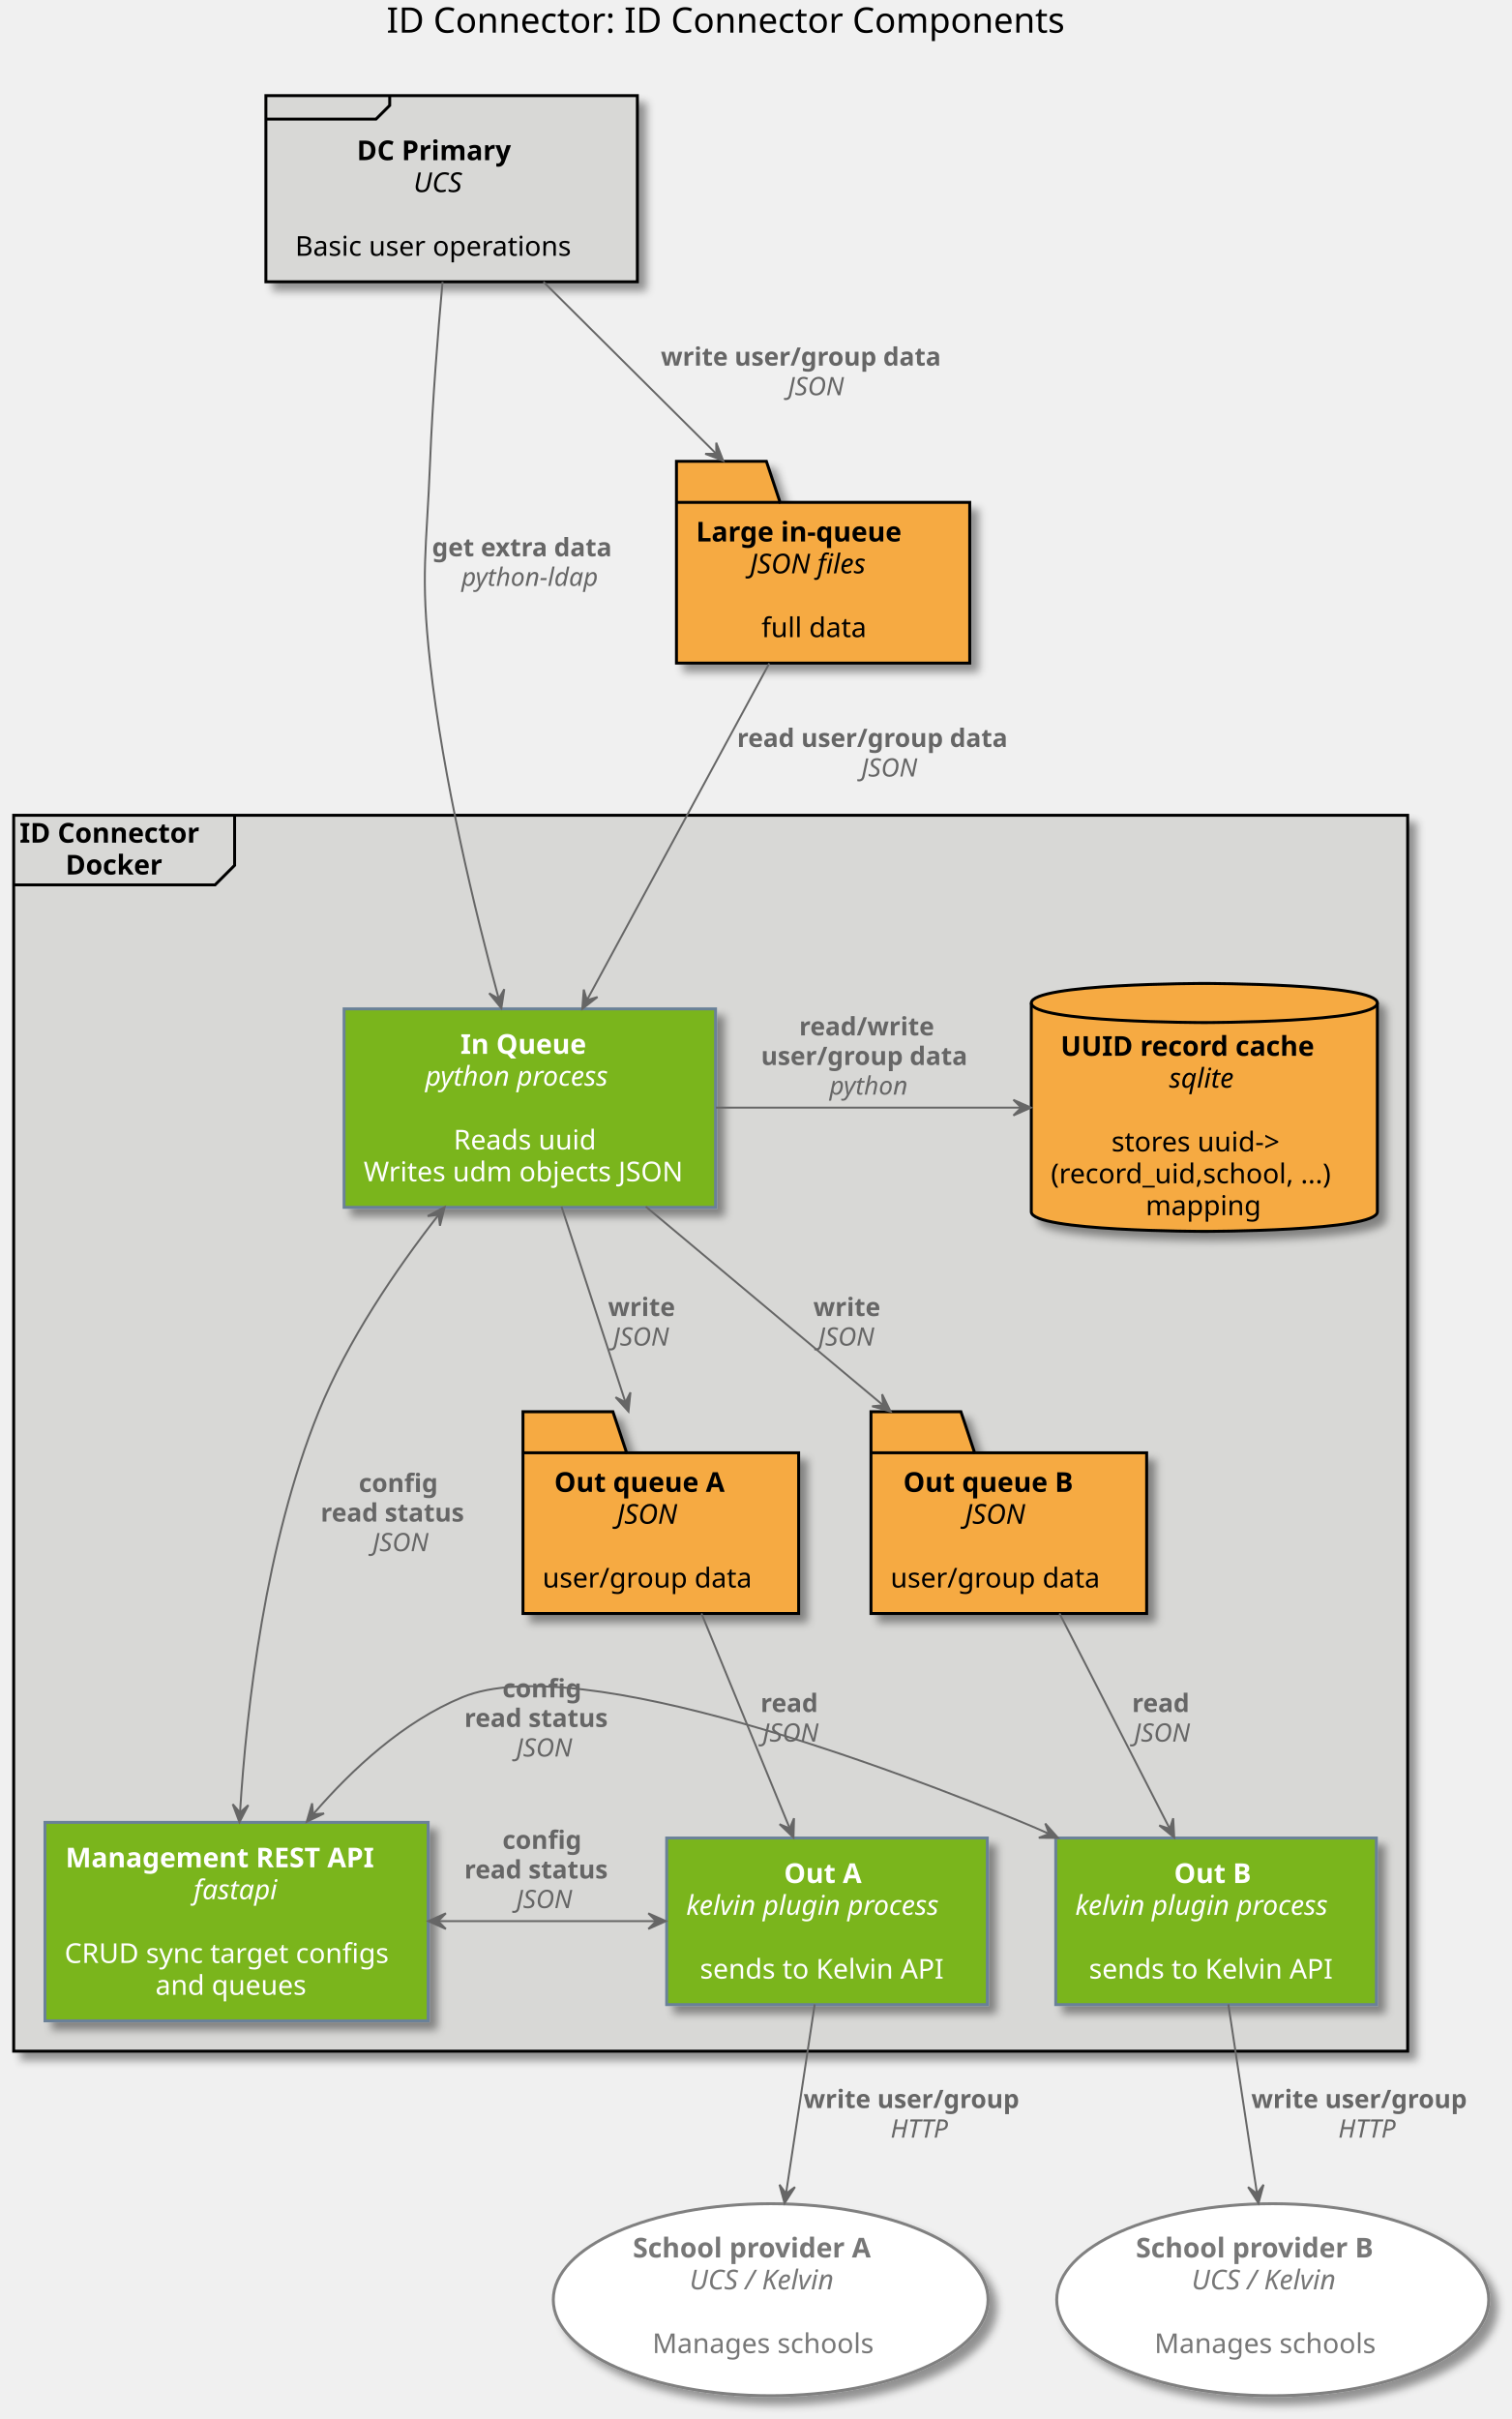
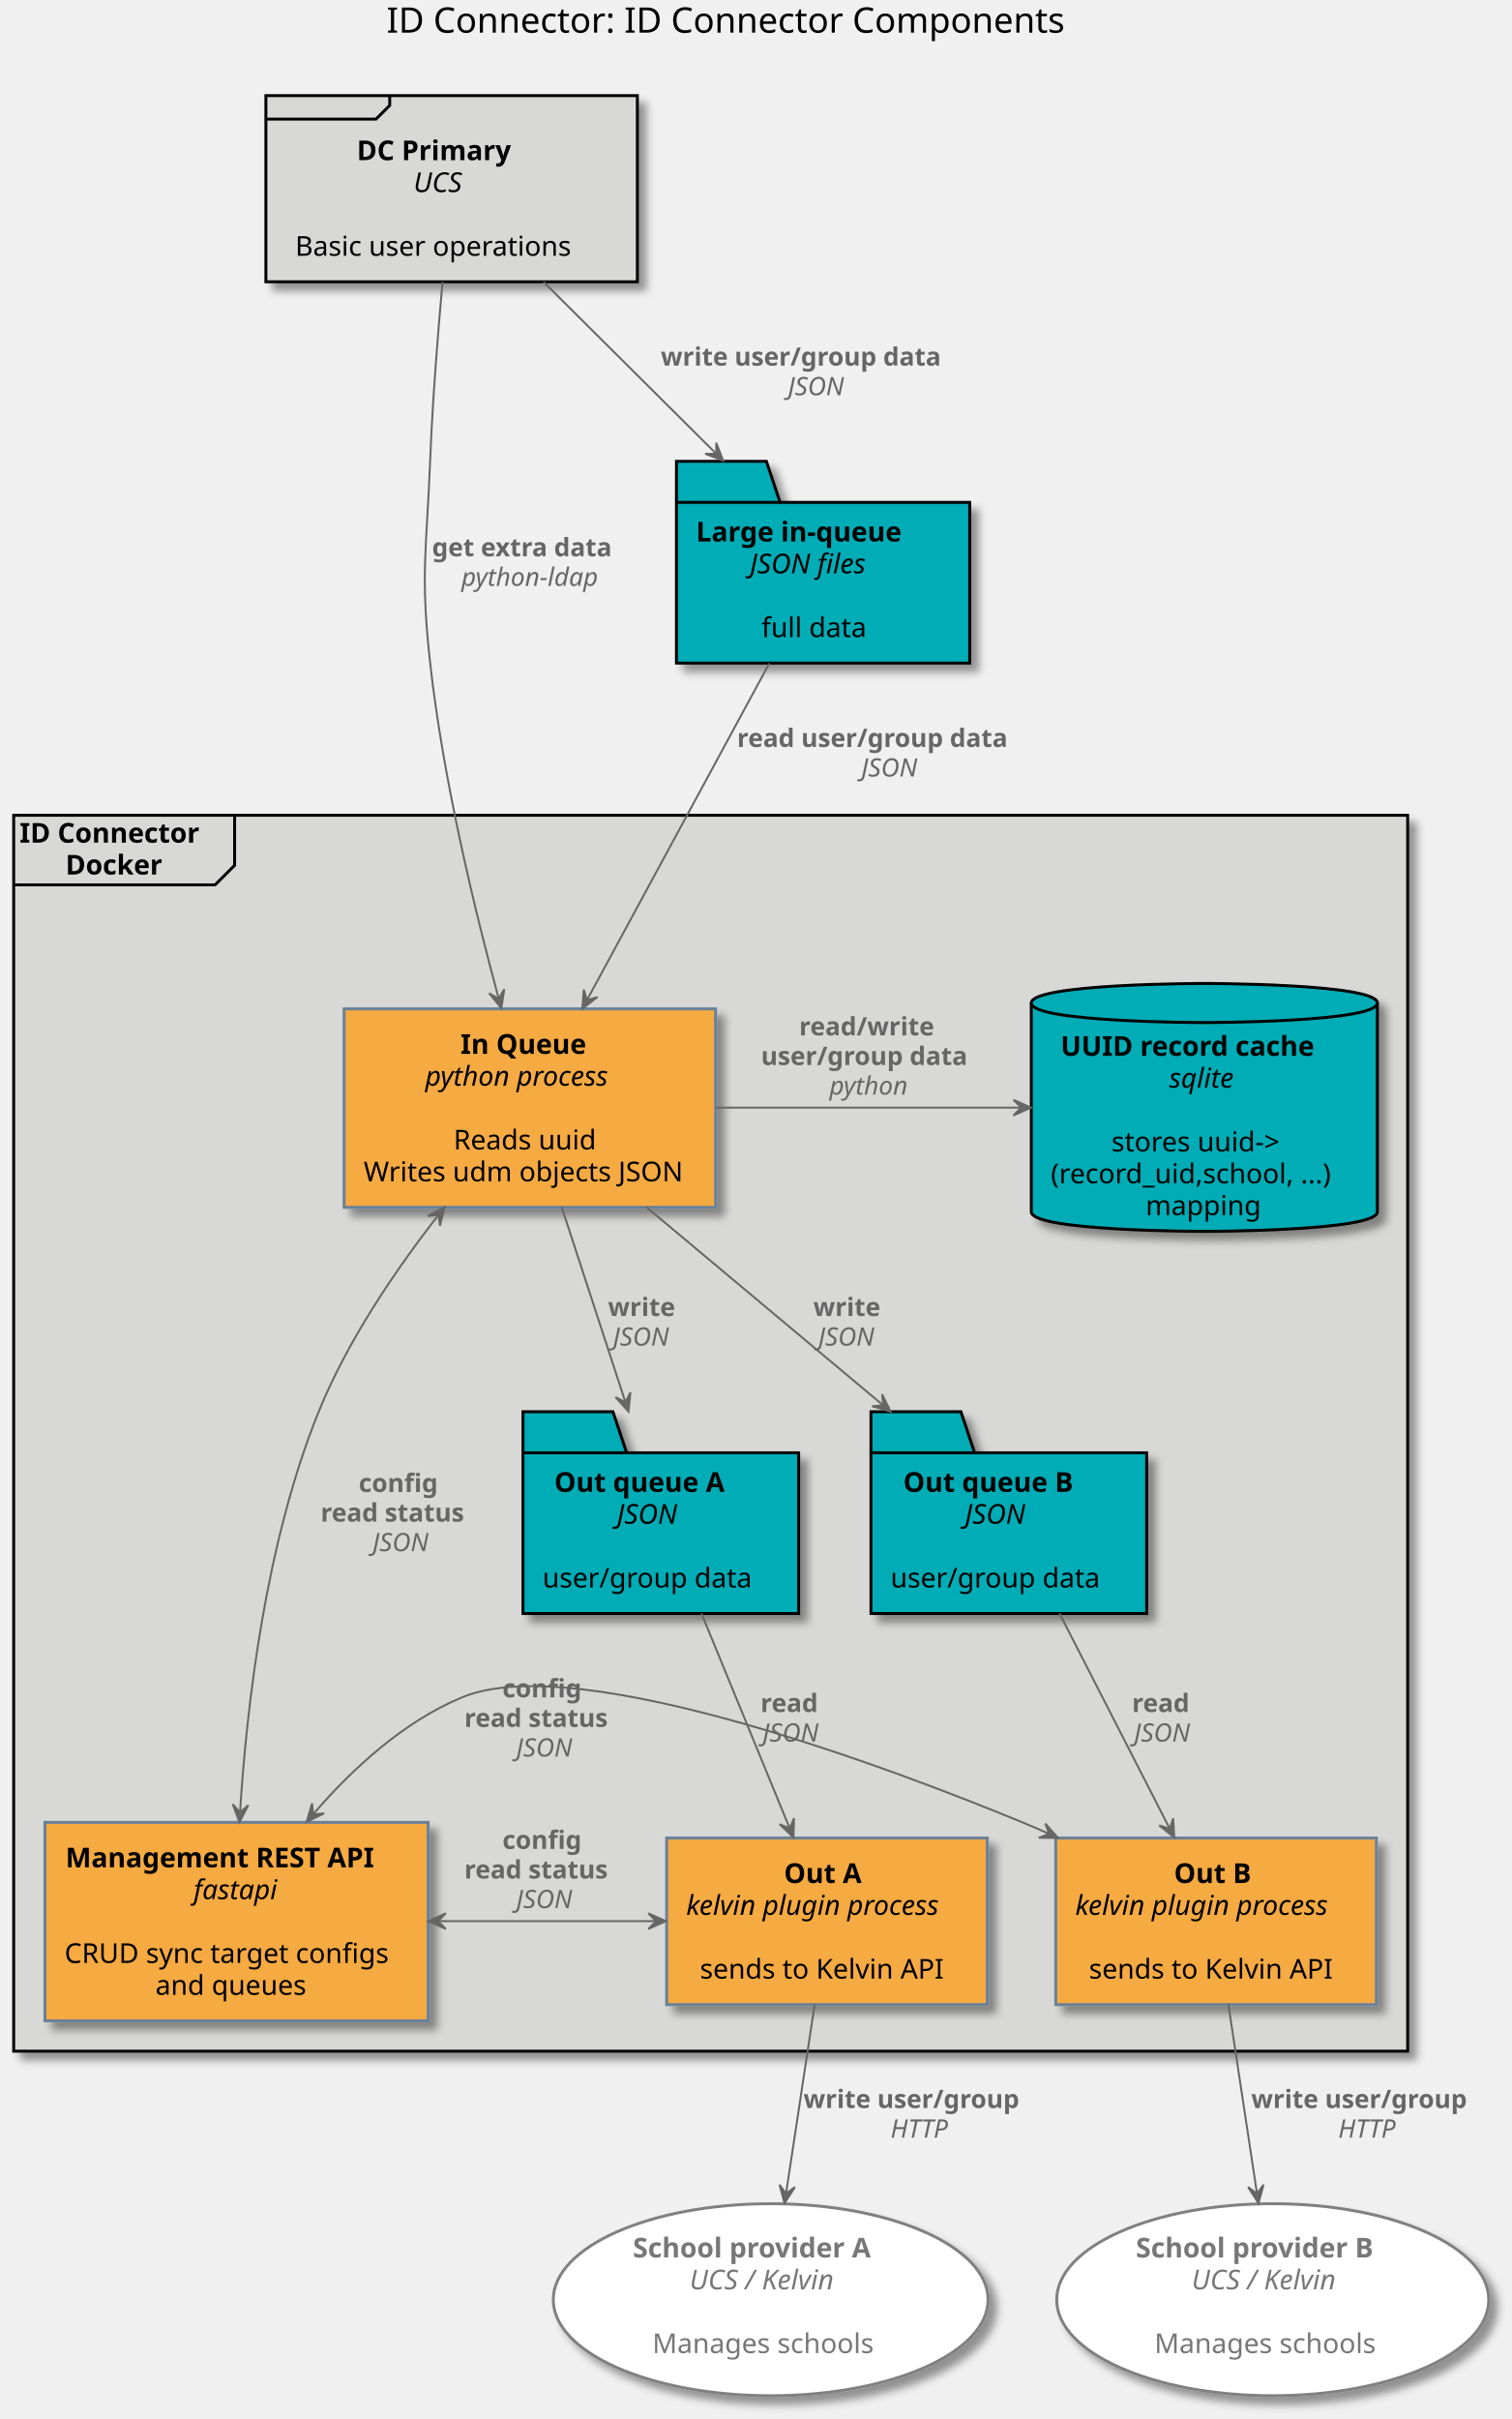
<svg xmlns="http://www.w3.org/2000/svg" contentScriptType="application/ecmascript" contentStyleType="text/css" height="1237px" preserveAspectRatio="none" style="width:773px;height:1237px;background:#FFFFFF;" version="1.1" viewBox="0 0 773 1237" width="773px" zoomAndPan="magnify">
  <defs>
-     <filter height="300%" id="f1gr8rs26zwwsr" width="300%" x="-1" y="-1">
+     <filter height="300%" id="fwwbr1ftycqo1" width="300%" x="-1" y="-1">
      <feGaussianBlur result="blurOut" stdDeviation="2.0" />
      <feColorMatrix in="blurOut" result="blurOut2" type="matrix" values="0 0 0 0 0 0 0 0 0 0 0 0 0 0 0 0 0 0 .4 0" />
      <feOffset dx="4.0" dy="4.0" in="blurOut2" result="blurOut3" />
      <feBlend in="SourceGraphic" in2="blurOut3" mode="normal" />
    </filter>
  </defs>
  <g>
    <text fill="#000000" font-family="sans-serif" font-size="18" lengthAdjust="spacing" textLength="365" x="197.73" y="16.708">ID Connector: ID Connector Components</text>
    <text fill="#000000" font-family="sans-serif" font-size="18" lengthAdjust="spacing" textLength="0" x="383.23" y="37.661" />
-     <rect fill="#D8D8D6" filter="url(#f1gr8rs26zwwsr)" height="632" style="stroke:#000000;stroke-width:1.5;" width="713" x="7" y="416.906" />
+     <rect fill="#D8D8D6" filter="url(#fwwbr1ftycqo1)" height="632" style="stroke:#000000;stroke-width:1.5;" width="713" x="7" y="416.906" />
    <path d="M120,416.906 L120,442.5 L110,452.5 L7,452.5 " fill="none" style="stroke:#000000;stroke-width:1.5;" />
    <text fill="#000000" font-family="sans-serif" font-size="14" font-weight="bold" lengthAdjust="spacing" textLength="103" x="10" y="430.901">ID Connector</text>
    <text fill="#000000" font-family="sans-serif" font-size="14" font-weight="bold" lengthAdjust="spacing" textLength="56" x="33.5" y="447.198">Docker</text>
-     <rect fill="#D8D8D6" filter="url(#f1gr8rs26zwwsr)" height="95.188" style="stroke:#000000;stroke-width:1.5;" width="190" x="136" y="48.906" />
+     <rect fill="#D8D8D6" filter="url(#fwwbr1ftycqo1)" height="95.188" style="stroke:#000000;stroke-width:1.5;" width="190" x="136" y="48.906" />
    <path d="M199.333,48.906 L199.333,53.906 L192.333,60.906 L136,60.906 " fill="none" style="stroke:#000000;stroke-width:1.5;" />
    <text fill="#000000" font-family="sans-serif" font-size="14" font-weight="bold" lengthAdjust="spacing" textLength="87" x="182.5" y="81.901">DC Primary</text>
    <text fill="#000000" font-family="sans-serif" font-size="14" font-style="italic" lengthAdjust="spacing" textLength="29" x="211.5" y="98.198">UCS</text>
    <text fill="#000000" font-family="sans-serif" font-size="14" lengthAdjust="spacing" textLength="0" x="228" y="114.495" />
    <text fill="#000000" font-family="sans-serif" font-size="14" lengthAdjust="spacing" textLength="150" x="151" y="130.792">Basic user operations</text>
-     <rect fill="#7AB51D" filter="url(#f1gr8rs26zwwsr)" height="101.484" style="stroke:#6A8198;stroke-width:1.5;" width="196" x="23" y="931.906" />
-     <text fill="#FFFFFF" font-family="sans-serif" font-size="14" font-weight="bold" lengthAdjust="spacing" textLength="175" x="33.5" y="954.901">Management REST API</text>
-     <text fill="#FFFFFF" font-family="sans-serif" font-size="14" font-style="italic" lengthAdjust="spacing" textLength="44" x="99" y="971.198">fastapi</text>
-     <text fill="#FFFFFF" font-family="sans-serif" font-size="14" lengthAdjust="spacing" textLength="0" x="123" y="987.495" />
-     <text fill="#FFFFFF" font-family="sans-serif" font-size="14" lengthAdjust="spacing" textLength="176" x="33" y="1003.792">CRUD sync target configs</text>
-     <text fill="#FFFFFF" font-family="sans-serif" font-size="14" lengthAdjust="spacing" textLength="83" x="79.5" y="1020.089">and queues</text>
-     <rect fill="#7AB51D" filter="url(#f1gr8rs26zwwsr)" height="101.484" style="stroke:#6A8198;stroke-width:1.5;" width="190" x="176" y="515.906" />
-     <text fill="#FFFFFF" font-family="sans-serif" font-size="14" font-weight="bold" lengthAdjust="spacing" textLength="71" x="235.5" y="538.901">In Queue</text>
-     <text fill="#FFFFFF" font-family="sans-serif" font-size="14" font-style="italic" lengthAdjust="spacing" textLength="107" x="217.5" y="555.198">python process</text>
-     <text fill="#FFFFFF" font-family="sans-serif" font-size="14" lengthAdjust="spacing" textLength="0" x="273" y="571.495" />
-     <text fill="#FFFFFF" font-family="sans-serif" font-size="14" lengthAdjust="spacing" textLength="78" x="232" y="587.792">Reads uuid</text>
-     <text fill="#FFFFFF" font-family="sans-serif" font-size="14" lengthAdjust="spacing" textLength="170" x="186" y="604.089">Writes udm objects JSON</text>
-     <path d="M527.5,512.906 C527.5,502.906 616,502.906 616,502.906 C616,502.906 704.5,502.906 704.5,512.906 L704.5,619.688 C704.5,629.688 616,629.688 616,629.688 C616,629.688 527.5,629.688 527.5,619.688 L527.5,512.906 " fill="#F6AA42" filter="url(#f1gr8rs26zwwsr)" style="stroke:#000000;stroke-width:1.5;" />
+     <rect fill="#F6AA42" filter="url(#fwwbr1ftycqo1)" height="101.484" style="stroke:#6A8198;stroke-width:1.5;" width="196" x="23" y="931.906" />
+     <text fill="#000000" font-family="sans-serif" font-size="14" font-weight="bold" lengthAdjust="spacing" textLength="175" x="33.5" y="954.901">Management REST API</text>
+     <text fill="#000000" font-family="sans-serif" font-size="14" font-style="italic" lengthAdjust="spacing" textLength="44" x="99" y="971.198">fastapi</text>
+     <text fill="#000000" font-family="sans-serif" font-size="14" lengthAdjust="spacing" textLength="0" x="123" y="987.495" />
+     <text fill="#000000" font-family="sans-serif" font-size="14" lengthAdjust="spacing" textLength="176" x="33" y="1003.792">CRUD sync target configs</text>
+     <text fill="#000000" font-family="sans-serif" font-size="14" lengthAdjust="spacing" textLength="83" x="79.5" y="1020.089">and queues</text>
+     <rect fill="#F6AA42" filter="url(#fwwbr1ftycqo1)" height="101.484" style="stroke:#6A8198;stroke-width:1.5;" width="190" x="176" y="515.906" />
+     <text fill="#000000" font-family="sans-serif" font-size="14" font-weight="bold" lengthAdjust="spacing" textLength="71" x="235.5" y="538.901">In Queue</text>
+     <text fill="#000000" font-family="sans-serif" font-size="14" font-style="italic" lengthAdjust="spacing" textLength="107" x="217.5" y="555.198">python process</text>
+     <text fill="#000000" font-family="sans-serif" font-size="14" lengthAdjust="spacing" textLength="0" x="273" y="571.495" />
+     <text fill="#000000" font-family="sans-serif" font-size="14" lengthAdjust="spacing" textLength="78" x="232" y="587.792">Reads uuid</text>
+     <text fill="#000000" font-family="sans-serif" font-size="14" lengthAdjust="spacing" textLength="170" x="186" y="604.089">Writes udm objects JSON</text>
+     <path d="M527.5,512.906 C527.5,502.906 616,502.906 616,502.906 C616,502.906 704.5,502.906 704.5,512.906 L704.5,619.688 C704.5,629.688 616,629.688 616,629.688 C616,629.688 527.5,629.688 527.5,619.688 L527.5,512.906 " fill="#00ACB6" filter="url(#fwwbr1ftycqo1)" style="stroke:#000000;stroke-width:1.5;" />
    <path d="M527.5,512.906 C527.5,522.906 616,522.906 616,522.906 C616,522.906 704.5,522.906 704.5,512.906 " fill="none" style="stroke:#000000;stroke-width:1.5;" />
    <text fill="#000000" font-family="sans-serif" font-size="14" font-weight="bold" lengthAdjust="spacing" textLength="147" x="542.5" y="539.901">UUID record cache</text>
    <text fill="#000000" font-family="sans-serif" font-size="14" font-style="italic" lengthAdjust="spacing" textLength="36" x="598" y="556.198">sqlite</text>
    <text fill="#000000" font-family="sans-serif" font-size="14" lengthAdjust="spacing" textLength="0" x="618" y="572.495" />
    <text fill="#000000" font-family="sans-serif" font-size="14" lengthAdjust="spacing" textLength="95" x="568.5" y="588.792">stores uuid-&gt;</text>
    <text fill="#000000" font-family="sans-serif" font-size="14" lengthAdjust="spacing" textLength="153" x="537.5" y="605.089">(record_uid,school, ...)</text>
    <text fill="#000000" font-family="sans-serif" font-size="14" lengthAdjust="spacing" textLength="60" x="586" y="621.386">mapping</text>
-     <polygon fill="#F6AA42" filter="url(#f1gr8rs26zwwsr)" points="267.5,721.906,313.5,721.906,320.5,742.906,408.5,742.906,408.5,825.094,267.5,825.094,267.5,721.906" style="stroke:#000000;stroke-width:1.5;" />
+     <polygon fill="#00ACB6" filter="url(#fwwbr1ftycqo1)" points="267.5,721.906,313.5,721.906,320.5,742.906,408.5,742.906,408.5,825.094,267.5,825.094,267.5,721.906" style="stroke:#000000;stroke-width:1.5;" />
    <line style="stroke:#000000;stroke-width:1.5;" x1="267.5" x2="320.5" y1="742.906" y2="742.906" />
    <text fill="#000000" font-family="sans-serif" font-size="14" font-weight="bold" lengthAdjust="spacing" textLength="99" x="283.5" y="762.901">Out queue A</text>
    <text fill="#000000" font-family="sans-serif" font-size="14" font-style="italic" lengthAdjust="spacing" textLength="35" x="315.5" y="779.198">JSON</text>
    <text fill="#000000" font-family="sans-serif" font-size="14" lengthAdjust="spacing" textLength="0" x="335" y="795.495" />
    <text fill="#000000" font-family="sans-serif" font-size="14" lengthAdjust="spacing" textLength="111" x="277.5" y="811.792">user/group data</text>
-     <polygon fill="#F6AA42" filter="url(#f1gr8rs26zwwsr)" points="445.5,721.906,491.5,721.906,498.5,742.906,586.5,742.906,586.5,825.094,445.5,825.094,445.5,721.906" style="stroke:#000000;stroke-width:1.5;" />
+     <polygon fill="#00ACB6" filter="url(#fwwbr1ftycqo1)" points="445.5,721.906,491.5,721.906,498.5,742.906,586.5,742.906,586.5,825.094,445.5,825.094,445.5,721.906" style="stroke:#000000;stroke-width:1.5;" />
    <line style="stroke:#000000;stroke-width:1.5;" x1="445.5" x2="498.5" y1="742.906" y2="742.906" />
    <text fill="#000000" font-family="sans-serif" font-size="14" font-weight="bold" lengthAdjust="spacing" textLength="98" x="462" y="762.901">Out queue B</text>
    <text fill="#000000" font-family="sans-serif" font-size="14" font-style="italic" lengthAdjust="spacing" textLength="35" x="493.5" y="779.198">JSON</text>
    <text fill="#000000" font-family="sans-serif" font-size="14" lengthAdjust="spacing" textLength="0" x="513" y="795.495" />
    <text fill="#000000" font-family="sans-serif" font-size="14" lengthAdjust="spacing" textLength="111" x="455.5" y="811.792">user/group data</text>
-     <rect fill="#7AB51D" filter="url(#f1gr8rs26zwwsr)" height="85.188" style="stroke:#6A8198;stroke-width:1.5;" width="164" x="540" y="939.906" />
-     <text fill="#FFFFFF" font-family="sans-serif" font-size="14" font-weight="bold" lengthAdjust="spacing" textLength="43" x="600.5" y="962.901">Out B</text>
-     <text fill="#FFFFFF" font-family="sans-serif" font-size="14" font-style="italic" lengthAdjust="spacing" textLength="144" x="550" y="979.198">kelvin plugin process</text>
-     <text fill="#FFFFFF" font-family="sans-serif" font-size="14" lengthAdjust="spacing" textLength="0" x="624" y="995.495" />
-     <text fill="#FFFFFF" font-family="sans-serif" font-size="14" lengthAdjust="spacing" textLength="130" x="557" y="1011.792">sends to Kelvin API</text>
-     <rect fill="#7AB51D" filter="url(#f1gr8rs26zwwsr)" height="85.188" style="stroke:#6A8198;stroke-width:1.5;" width="164" x="341" y="939.906" />
-     <text fill="#FFFFFF" font-family="sans-serif" font-size="14" font-weight="bold" lengthAdjust="spacing" textLength="44" x="401" y="962.901">Out A</text>
-     <text fill="#FFFFFF" font-family="sans-serif" font-size="14" font-style="italic" lengthAdjust="spacing" textLength="144" x="351" y="979.198">kelvin plugin process</text>
-     <text fill="#FFFFFF" font-family="sans-serif" font-size="14" lengthAdjust="spacing" textLength="0" x="425" y="995.495" />
-     <text fill="#FFFFFF" font-family="sans-serif" font-size="14" lengthAdjust="spacing" textLength="130" x="358" y="1011.792">sends to Kelvin API</text>
-     <polygon fill="#F6AA42" filter="url(#f1gr8rs26zwwsr)" points="346,235.906,392,235.906,399,256.906,496,256.906,496,339.094,346,339.094,346,235.906" style="stroke:#000000;stroke-width:1.5;" />
+     <rect fill="#F6AA42" filter="url(#fwwbr1ftycqo1)" height="85.188" style="stroke:#6A8198;stroke-width:1.5;" width="164" x="540" y="939.906" />
+     <text fill="#000000" font-family="sans-serif" font-size="14" font-weight="bold" lengthAdjust="spacing" textLength="43" x="600.5" y="962.901">Out B</text>
+     <text fill="#000000" font-family="sans-serif" font-size="14" font-style="italic" lengthAdjust="spacing" textLength="144" x="550" y="979.198">kelvin plugin process</text>
+     <text fill="#000000" font-family="sans-serif" font-size="14" lengthAdjust="spacing" textLength="0" x="624" y="995.495" />
+     <text fill="#000000" font-family="sans-serif" font-size="14" lengthAdjust="spacing" textLength="130" x="557" y="1011.792">sends to Kelvin API</text>
+     <rect fill="#F6AA42" filter="url(#fwwbr1ftycqo1)" height="85.188" style="stroke:#6A8198;stroke-width:1.5;" width="164" x="341" y="939.906" />
+     <text fill="#000000" font-family="sans-serif" font-size="14" font-weight="bold" lengthAdjust="spacing" textLength="44" x="401" y="962.901">Out A</text>
+     <text fill="#000000" font-family="sans-serif" font-size="14" font-style="italic" lengthAdjust="spacing" textLength="144" x="351" y="979.198">kelvin plugin process</text>
+     <text fill="#000000" font-family="sans-serif" font-size="14" lengthAdjust="spacing" textLength="0" x="425" y="995.495" />
+     <text fill="#000000" font-family="sans-serif" font-size="14" lengthAdjust="spacing" textLength="130" x="358" y="1011.792">sends to Kelvin API</text>
+     <polygon fill="#00ACB6" filter="url(#fwwbr1ftycqo1)" points="346,235.906,392,235.906,399,256.906,496,256.906,496,339.094,346,339.094,346,235.906" style="stroke:#000000;stroke-width:1.5;" />
    <line style="stroke:#000000;stroke-width:1.5;" x1="346" x2="399" y1="256.906" y2="256.906" />
    <text fill="#000000" font-family="sans-serif" font-size="14" font-weight="bold" lengthAdjust="spacing" textLength="120" x="356" y="276.901">Large in-queue</text>
    <text fill="#000000" font-family="sans-serif" font-size="14" font-style="italic" lengthAdjust="spacing" textLength="65" x="383.5" y="293.198">JSON files</text>
    <text fill="#000000" font-family="sans-serif" font-size="14" lengthAdjust="spacing" textLength="0" x="418" y="309.495" />
    <text fill="#000000" font-family="sans-serif" font-size="14" lengthAdjust="spacing" textLength="53" x="389.5" y="325.792">full data</text>
-     <ellipse cx="394.187" cy="1176.001" fill="#FFFFFF" filter="url(#f1gr8rs26zwwsr)" rx="111.187" ry="49.094" style="stroke:#808080;stroke-width:1.5;" />
+     <ellipse cx="394.187" cy="1176.001" fill="#FFFFFF" filter="url(#fwwbr1ftycqo1)" rx="111.187" ry="49.094" style="stroke:#808080;stroke-width:1.5;" />
    <text fill="#777777" font-family="sans-serif" font-size="14" font-weight="bold" lengthAdjust="spacing" textLength="141" x="323.687" y="1154.402">School provider A</text>
    <text fill="#777777" font-family="sans-serif" font-size="14" font-style="italic" lengthAdjust="spacing" textLength="83" x="352.687" y="1170.699">UCS / Kelvin</text>
    <text fill="#777777" font-family="sans-serif" font-size="14" lengthAdjust="spacing" textLength="0" x="396.187" y="1186.996" />
    <text fill="#777777" font-family="sans-serif" font-size="14" lengthAdjust="spacing" textLength="121" x="333.687" y="1203.293">Manages schools</text>
-     <ellipse cx="650.98" cy="1176.001" fill="#FFFFFF" filter="url(#f1gr8rs26zwwsr)" rx="110.48" ry="49.094" style="stroke:#808080;stroke-width:1.5;" />
+     <ellipse cx="650.98" cy="1176.001" fill="#FFFFFF" filter="url(#fwwbr1ftycqo1)" rx="110.48" ry="49.094" style="stroke:#808080;stroke-width:1.5;" />
    <text fill="#777777" font-family="sans-serif" font-size="14" font-weight="bold" lengthAdjust="spacing" textLength="140" x="580.98" y="1154.402">School provider B</text>
    <text fill="#777777" font-family="sans-serif" font-size="14" font-style="italic" lengthAdjust="spacing" textLength="83" x="609.48" y="1170.699">UCS / Kelvin</text>
    <text fill="#777777" font-family="sans-serif" font-size="14" lengthAdjust="spacing" textLength="0" x="652.98" y="1186.996" />
    <text fill="#777777" font-family="sans-serif" font-size="14" lengthAdjust="spacing" textLength="121" x="590.48" y="1203.293">Manages schools</text>
    <path d="M277.97,144.126 C304.68,170.696 338.27,204.106 366.18,231.876 " fill="none" id="primary-to-large_queue" style="stroke:#666666;stroke-width:1.0;" />
    <polygon fill="#666666" points="369.91,235.586,366.356,226.401,366.367,232.058,360.711,232.069,369.91,235.586" style="stroke:#666666;stroke-width:1.0;" />
    <text fill="#666666" font-family="sans-serif" font-size="13" font-weight="bold" lengthAdjust="spacing" textLength="162" x="338" y="186.973">write user/group data</text>
    <text fill="#666666" font-family="sans-serif" font-size="13" font-style="italic" lengthAdjust="spacing" textLength="32" x="403" y="202.106">JSON</text>
    <path d="M393.49,339.216 C367.05,388.026 327.24,461.546 300.24,511.406 " fill="none" id="large_queue-to-daemon" style="stroke:#666666;stroke-width:1.0;" />
    <polygon fill="#666666" points="297.83,515.856,305.629,509.842,300.208,511.458,298.592,506.037,297.83,515.856" style="stroke:#666666;stroke-width:1.0;" />
    <text fill="#666666" font-family="sans-serif" font-size="13" font-weight="bold" lengthAdjust="spacing" textLength="159" x="377" y="381.973">read user/group data</text>
    <text fill="#666666" font-family="sans-serif" font-size="13" font-style="italic" lengthAdjust="spacing" textLength="32" x="440.5" y="397.106">JSON</text>
    <path d="M366.19,566.406 C414.78,566.406 473.69,566.406 522.09,566.406 " fill="none" id="daemon-to-sqlite" style="stroke:#666666;stroke-width:1.0;" />
    <polygon fill="#666666" points="527.34,566.406,518.34,562.406,522.34,566.406,518.34,570.406,527.34,566.406" style="stroke:#666666;stroke-width:1.0;" />
    <text fill="#666666" font-family="sans-serif" font-size="13" font-weight="bold" lengthAdjust="spacing" textLength="76" x="408.75" y="529.473">read/write</text>
    <text fill="#666666" font-family="sans-serif" font-size="13" font-weight="bold" lengthAdjust="spacing" textLength="120" x="389.25" y="544.606">user/group data</text>
    <text fill="#666666" font-family="sans-serif" font-size="13" font-style="italic" lengthAdjust="spacing" textLength="45" x="424.25" y="559.739">python</text>
    <path d="M287.22,617.026 C297.07,647.176 309.67,685.726 319.85,716.876 " fill="none" id="daemon-to-out_queue_a" style="stroke:#666666;stroke-width:1.0;" />
    <polygon fill="#666666" points="321.47,721.816,322.472,712.019,319.915,717.064,314.869,714.507,321.47,721.816" style="stroke:#666666;stroke-width:1.0;" />
    <text fill="#666666" font-family="sans-serif" font-size="13" font-weight="bold" lengthAdjust="spacing" textLength="37" x="311" y="672.973">write</text>
    <text fill="#666666" font-family="sans-serif" font-size="13" font-style="italic" lengthAdjust="spacing" textLength="32" x="313.5" y="688.106">JSON</text>
    <path d="M330.31,617.026 C366.93,647.676 413.92,686.996 451.47,718.416 " fill="none" id="daemon-to-out_queue_b" style="stroke:#666666;stroke-width:1.0;" />
    <polygon fill="#666666" points="455.54,721.816,451.2,712.975,451.704,718.61,446.069,719.114,455.54,721.816" style="stroke:#666666;stroke-width:1.0;" />
    <text fill="#666666" font-family="sans-serif" font-size="13" font-weight="bold" lengthAdjust="spacing" textLength="37" x="416" y="672.973">write</text>
    <text fill="#666666" font-family="sans-serif" font-size="13" font-style="italic" lengthAdjust="spacing" textLength="32" x="418.5" y="688.106">JSON</text>
    <path d="M358.79,825.046 C372.57,858.586 390.5,902.246 403.91,934.906 " fill="none" id="out_queue_a-to-out_a" style="stroke:#666666;stroke-width:1.0;" />
    <polygon fill="#666666" points="405.85,939.646,406.133,929.801,403.951,935.021,398.732,932.839,405.85,939.646" style="stroke:#666666;stroke-width:1.0;" />
    <text fill="#666666" font-family="sans-serif" font-size="13" font-weight="bold" lengthAdjust="spacing" textLength="34" x="389" y="875.473">read</text>
    <text fill="#666666" font-family="sans-serif" font-size="13" font-style="italic" lengthAdjust="spacing" textLength="32" x="390" y="890.606">JSON</text>
    <path d="M541.93,825.046 C559.11,858.586 581.46,902.246 598.19,934.906 " fill="none" id="out_queue_b-to-out_b" style="stroke:#666666;stroke-width:1.0;" />
    <polygon fill="#666666" points="600.61,939.646,600.075,929.812,598.334,935.194,592.952,933.454,600.61,939.646" style="stroke:#666666;stroke-width:1.0;" />
    <text fill="#666666" font-family="sans-serif" font-size="13" font-weight="bold" lengthAdjust="spacing" textLength="34" x="579" y="875.473">read</text>
    <text fill="#666666" font-family="sans-serif" font-size="13" font-style="italic" lengthAdjust="spacing" textLength="32" x="580" y="890.606">JSON</text>
    <path d="M416.71,1024.956 C412.42,1053.246 406.72,1090.936 402.09,1121.456 " fill="none" id="out_a-to-school_provider_a" style="stroke:#666666;stroke-width:1.0;" />
    <polygon fill="#666666" points="401.3,1126.676,406.617,1118.386,402.057,1121.734,398.709,1117.174,401.3,1126.676" style="stroke:#666666;stroke-width:1.0;" />
    <text fill="#666666" font-family="sans-serif" font-size="13" font-weight="bold" lengthAdjust="spacing" textLength="123" x="411" y="1077.973">write user/group</text>
    <text fill="#666666" font-family="sans-serif" font-size="13" font-style="italic" lengthAdjust="spacing" textLength="34" x="455.5" y="1093.106">HTTP</text>
    <path d="M628.29,1024.956 C632.58,1053.246 638.28,1090.936 642.91,1121.456 " fill="none" id="out_b-to-school_provider_b" style="stroke:#666666;stroke-width:1.0;" />
    <polygon fill="#666666" points="643.7,1126.676,646.291,1117.174,642.943,1121.734,638.383,1118.386,643.7,1126.676" style="stroke:#666666;stroke-width:1.0;" />
    <text fill="#666666" font-family="sans-serif" font-size="13" font-weight="bold" lengthAdjust="spacing" textLength="123" x="640" y="1077.973">write user/group</text>
    <text fill="#666666" font-family="sans-serif" font-size="13" font-style="italic" lengthAdjust="spacing" textLength="34" x="684.5" y="1093.106">HTTP</text>
    <path d="M224.23,621.346 C202.25,649.526 177.71,685.626 163,721.906 C135.75,789.096 126.15,872.836 122.78,926.706 " fill="none" id="daemon-management_api" style="stroke:#666666;stroke-width:1.0;" />
    <polygon fill="#666666" points="122.48,931.826,127.013,923.083,122.78,926.835,119.028,922.602,122.48,931.826" style="stroke:#666666;stroke-width:1.0;" />
    <polygon fill="#666666" points="227.45,617.246,218.745,621.853,224.362,621.178,225.036,626.795,227.45,617.246" style="stroke:#666666;stroke-width:1.0;" />
    <text fill="#666666" font-family="sans-serif" font-size="13" font-weight="bold" lengthAdjust="spacing" textLength="46" x="183.5" y="762.973">config</text>
    <text fill="#666666" font-family="sans-serif" font-size="13" font-weight="bold" lengthAdjust="spacing" textLength="85" x="164" y="778.106">read status</text>
    <text fill="#666666" font-family="sans-serif" font-size="13" font-style="italic" lengthAdjust="spacing" textLength="32" x="190.5" y="793.239">JSON</text>
    <path d="M224.14,982.406 C260.37,982.406 300.7,982.406 335.51,982.406 " fill="none" id="management_api-out_a" style="stroke:#666666;stroke-width:1.0;" />
    <polygon fill="#666666" points="340.61,982.406,331.61,978.406,335.61,982.406,331.61,986.406,340.61,982.406" style="stroke:#666666;stroke-width:1.0;" />
    <polygon fill="#666666" points="219.05,982.406,228.05,986.406,224.05,982.406,228.05,978.406,219.05,982.406" style="stroke:#666666;stroke-width:1.0;" />
    <text fill="#666666" font-family="sans-serif" font-size="13" font-weight="bold" lengthAdjust="spacing" textLength="46" x="257" y="945.473">config</text>
    <text fill="#666666" font-family="sans-serif" font-size="13" font-weight="bold" lengthAdjust="spacing" textLength="85" x="237.5" y="960.606">read status</text>
    <text fill="#666666" font-family="sans-serif" font-size="13" font-style="italic" lengthAdjust="spacing" textLength="32" x="264" y="975.739">JSON</text>
    <path d="M160.27,927.626 C180.18,904.566 206.51,880.256 236.5,867.906 C296.82,843.076 462.69,907.036 523,931.906 C527.48,933.756 532.04,935.726 536.61,937.776 " fill="none" id="management_api-out_b" style="stroke:#666666;stroke-width:1.0;" />
    <polygon fill="#666666" points="541.18,939.856,534.642,932.491,536.628,937.787,531.332,939.774,541.18,939.856" style="stroke:#666666;stroke-width:1.0;" />
    <polygon fill="#666666" points="156.88,931.616,165.748,927.331,160.11,927.8,159.642,922.163,156.88,931.616" style="stroke:#666666;stroke-width:1.0;" />
    <text fill="#666666" font-family="sans-serif" font-size="13" font-weight="bold" lengthAdjust="spacing" textLength="46" x="257" y="867.973">config</text>
    <text fill="#666666" font-family="sans-serif" font-size="13" font-weight="bold" lengthAdjust="spacing" textLength="85" x="237.5" y="883.106">read status</text>
    <text fill="#666666" font-family="sans-serif" font-size="13" font-style="italic" lengthAdjust="spacing" textLength="32" x="264" y="898.239">JSON</text>
    <path d="M226.36,144.146 C223.93,170.976 221.21,205.296 220,235.906 C218.19,281.646 214.94,293.406 220,338.906 C226.62,398.426 242.74,465.156 255.09,510.676 " fill="none" id="primary-to-daemon" style="stroke:#666666;stroke-width:1.0;" />
    <polygon fill="#666666" points="256.43,515.566,257.926,505.832,255.117,510.742,250.207,507.933,256.43,515.566" style="stroke:#666666;stroke-width:1.0;" />
    <text fill="#666666" font-family="sans-serif" font-size="13" font-weight="bold" lengthAdjust="spacing" textLength="107" x="221" y="284.473">get extra data</text>
    <text fill="#666666" font-family="sans-serif" font-size="13" font-style="italic" lengthAdjust="spacing" textLength="77" x="236" y="299.606">python-ldap</text>
  </g>
</svg>
